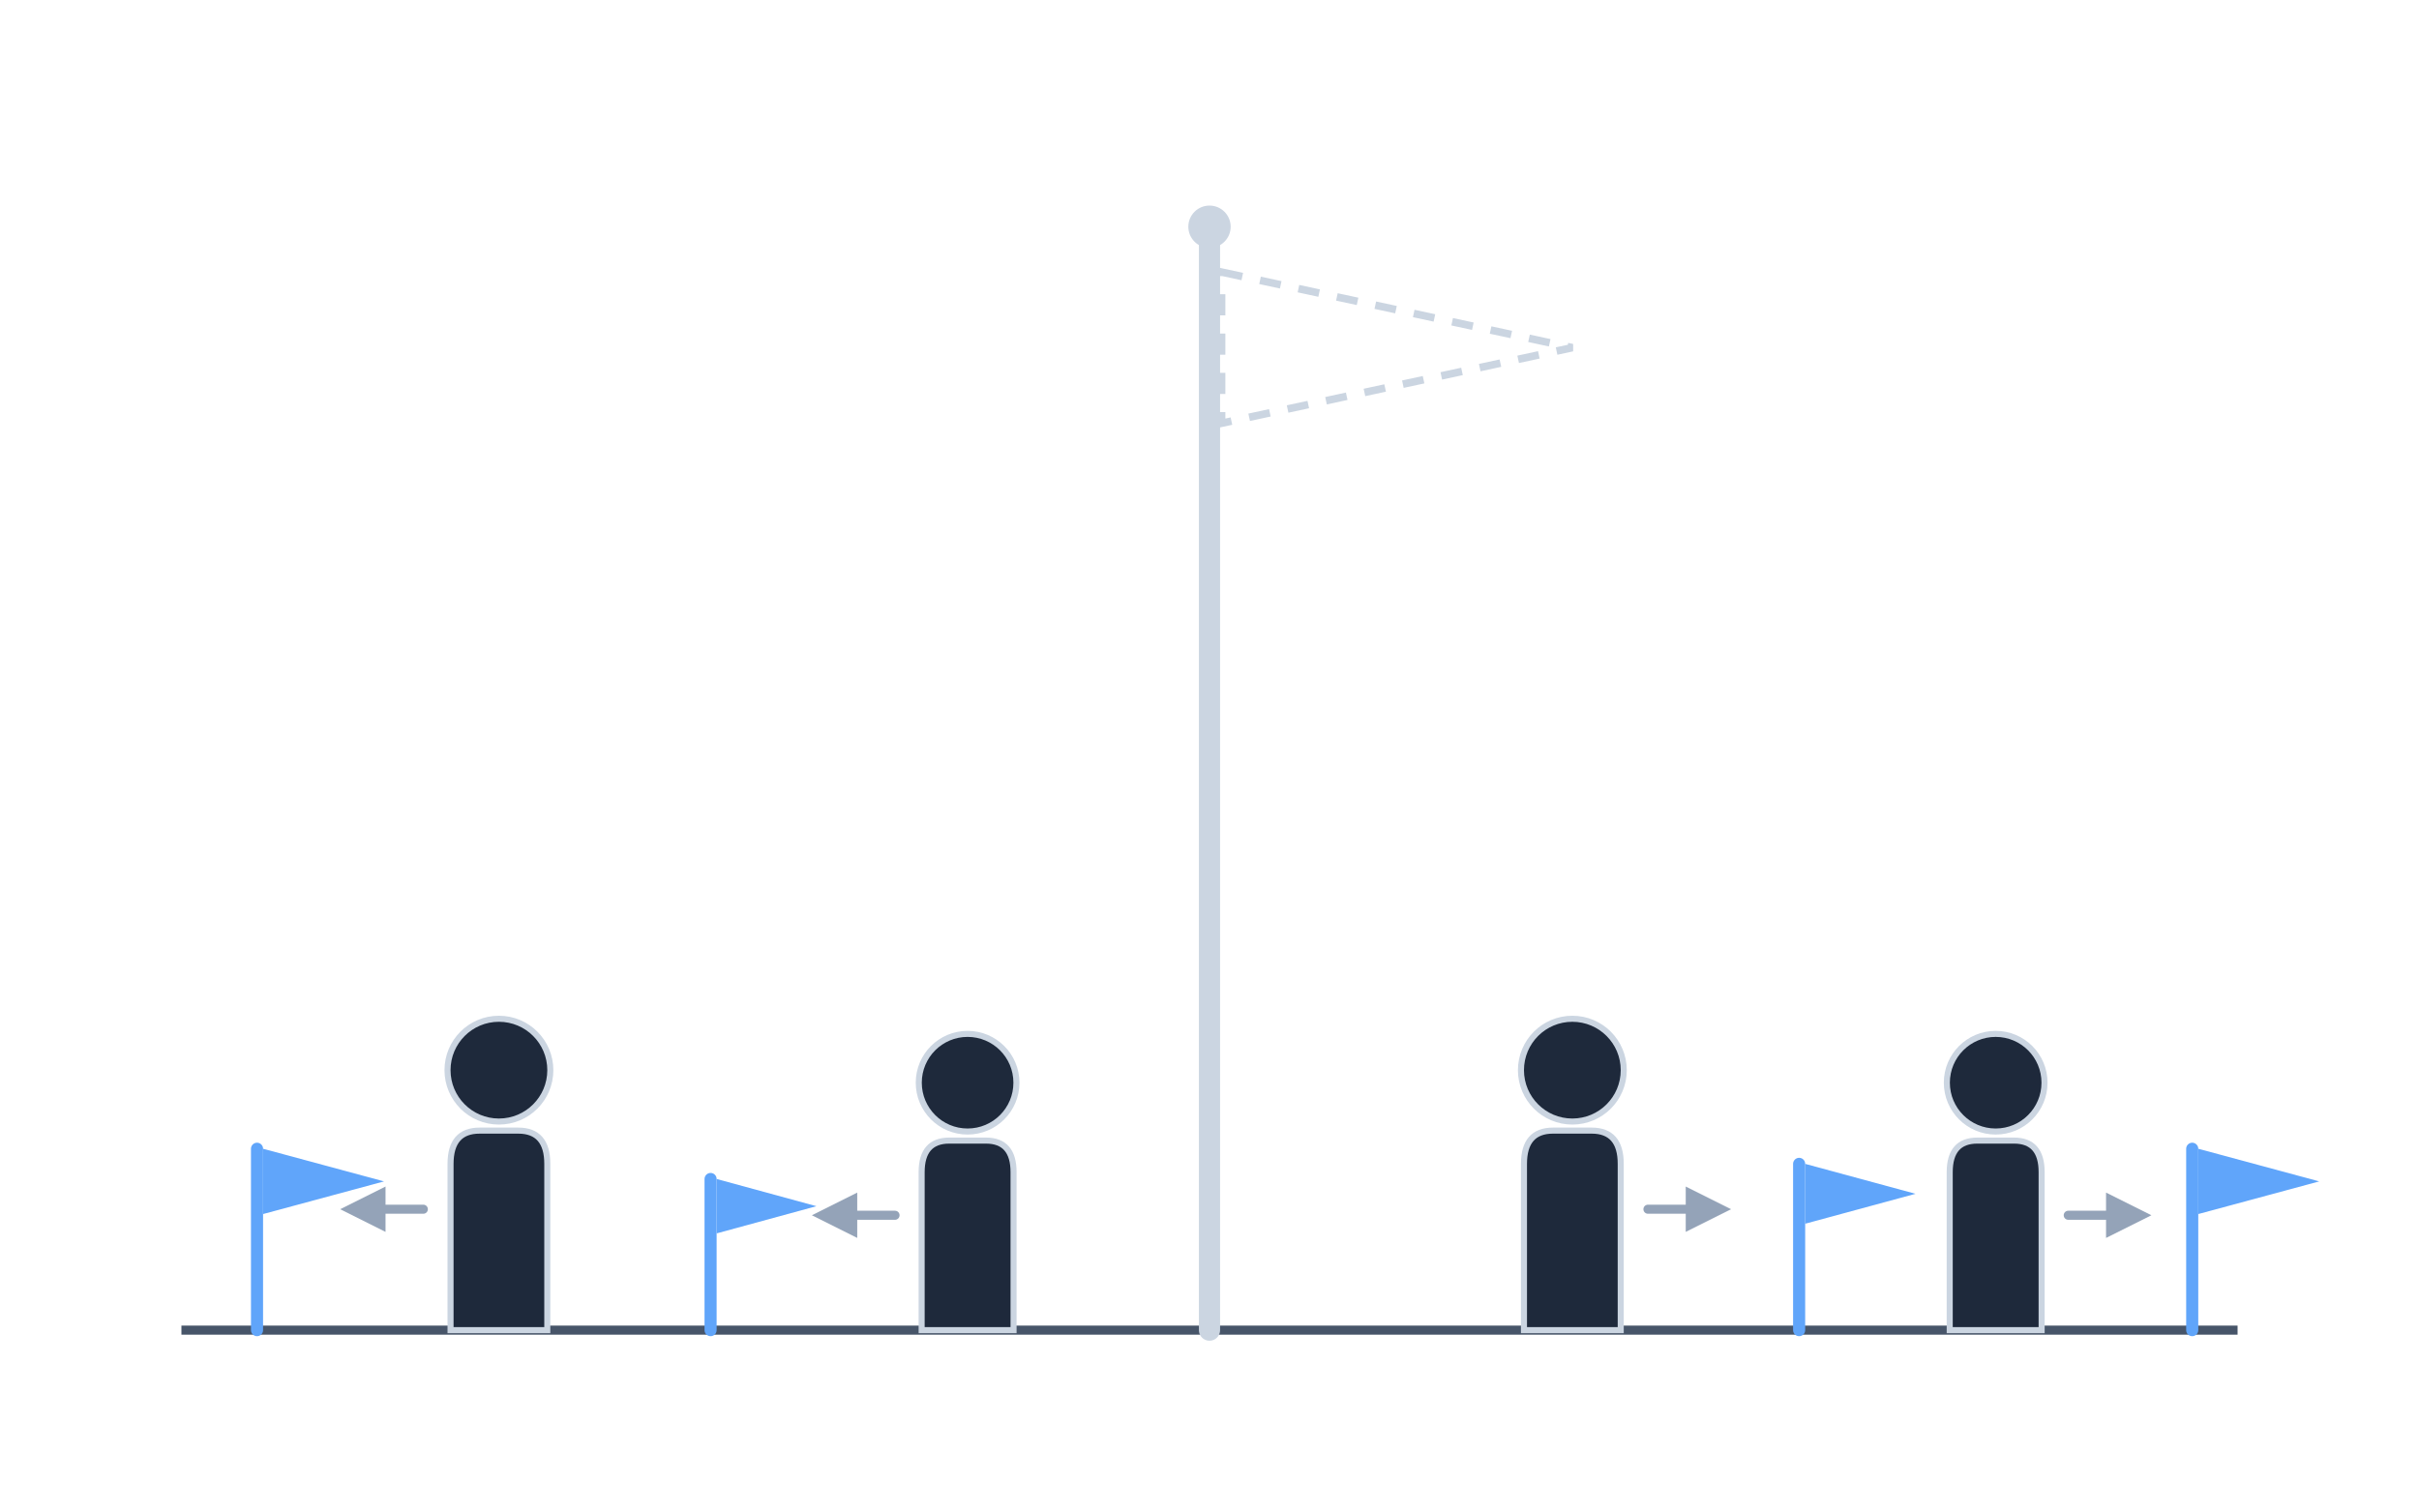
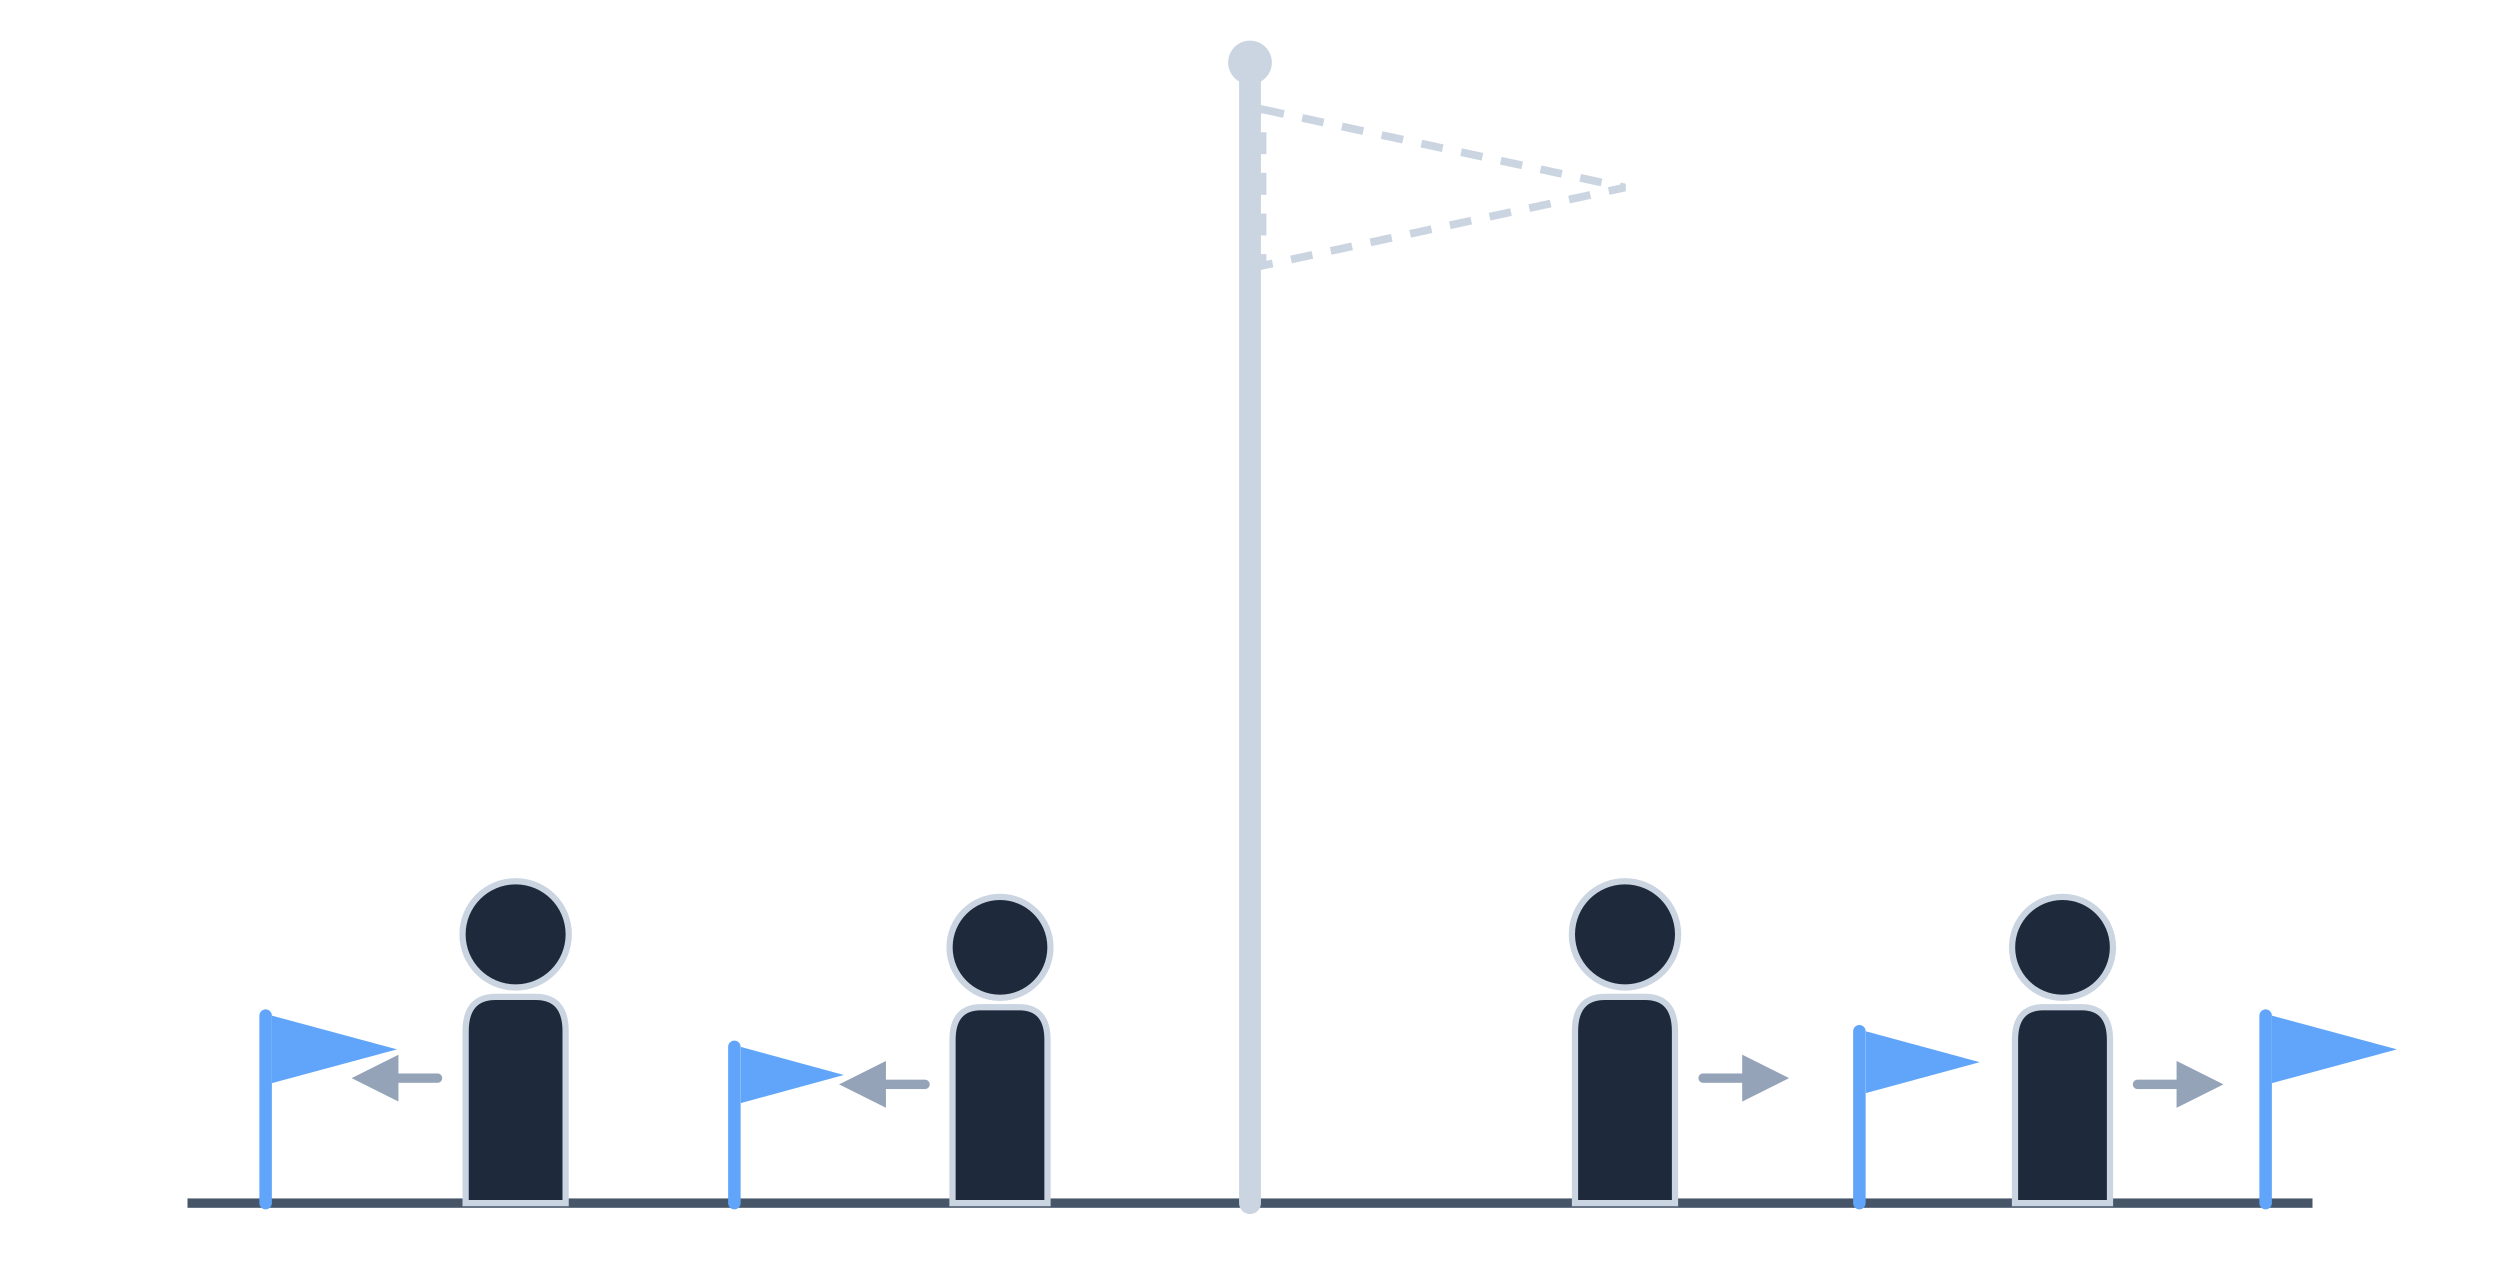
- <svg xmlns="http://www.w3.org/2000/svg" viewBox="0 0 1600 1000" width="1600" height="1000">
+ <svg xmlns="http://www.w3.org/2000/svg" viewBox="0 110 1600 810" width="1600" height="810">
  <defs>
    <marker id="ah2" markerWidth="5" markerHeight="5" refX="2.5" refY="2.5" orient="auto">
      <path d="M0,0 L5,2.5 L0,5 Z" fill="#94A3B8" />
    </marker>
  </defs>
  <line x1="120" y1="880" x2="1480" y2="880" stroke="#475569" stroke-width="6" />
  <line x1="800" y1="880" x2="800" y2="160" stroke="#CBD5E1" stroke-width="14" stroke-linecap="round" />
  <circle cx="800" cy="150" r="14" fill="#CBD5E1" />
  <path d="M808,180 L1040,230 L808,280 Z" fill="none" stroke="#CBD5E1" stroke-width="5" stroke-dasharray="14 12" />
  <line x1="170" y1="880" x2="170" y2="760" stroke="#60A5FA" stroke-width="8" stroke-linecap="round" />
  <path d="M174,760 L254,781.6 L174,803.2 Z" fill="#60A5FA" />
  <line x1="470" y1="880" x2="470" y2="780" stroke="#60A5FA" stroke-width="8" stroke-linecap="round" />
  <path d="M474,780 L540,798 L474,816 Z" fill="#60A5FA" />
  <line x1="1190" y1="880" x2="1190" y2="770" stroke="#60A5FA" stroke-width="8" stroke-linecap="round" />
  <path d="M1194,770 L1267,789.8 L1194,809.6 Z" fill="#60A5FA" />
  <line x1="1450" y1="880" x2="1450" y2="760" stroke="#60A5FA" stroke-width="8" stroke-linecap="round" />
  <path d="M1454,760 L1534,781.6 L1454,803.2 Z" fill="#60A5FA" />
  <path d="M298,880 L298,770 Q298,748 317.2,748 L342.8,748 Q362,748 362,770 L362,880 Z" fill="#1E293B" stroke="#CBD5E1" stroke-width="4" />
  <circle cx="330" cy="708" r="34" fill="#1E293B" stroke="#CBD5E1" stroke-width="4" />
  <path d="M280,800 l-40,0" stroke="#94A3B8" stroke-width="6" stroke-linecap="round" marker-end="url(#ah2)" />
  <path d="M609.6,880 L609.6,775.5 Q609.6,754.6 627.84,754.6 L652.16,754.6 Q670.4,754.6 670.4,775.5 L670.4,880 Z" fill="#1E293B" stroke="#CBD5E1" stroke-width="4" />
  <circle cx="640" cy="716.3" r="32.3" fill="#1E293B" stroke="#CBD5E1" stroke-width="4" />
  <path d="M592,804 l-40,0" stroke="#94A3B8" stroke-width="6" stroke-linecap="round" marker-end="url(#ah2)" />
  <path d="M1008,880 L1008,770 Q1008,748 1027.2,748 L1052.8,748 Q1072,748 1072,770 L1072,880 Z" fill="#1E293B" stroke="#CBD5E1" stroke-width="4" />
  <circle cx="1040" cy="708" r="34" fill="#1E293B" stroke="#CBD5E1" stroke-width="4" />
  <path d="M1090,800 l40,0" stroke="#94A3B8" stroke-width="6" stroke-linecap="round" marker-end="url(#ah2)" />
  <path d="M1289.6,880 L1289.6,775.5 Q1289.6,754.6 1307.84,754.6 L1332.16,754.6 Q1350.4,754.6 1350.4,775.5 L1350.4,880 Z" fill="#1E293B" stroke="#CBD5E1" stroke-width="4" />
  <circle cx="1320" cy="716.3" r="32.3" fill="#1E293B" stroke="#CBD5E1" stroke-width="4" />
  <path d="M1368,804 l40,0" stroke="#94A3B8" stroke-width="6" stroke-linecap="round" marker-end="url(#ah2)" />
</svg>
